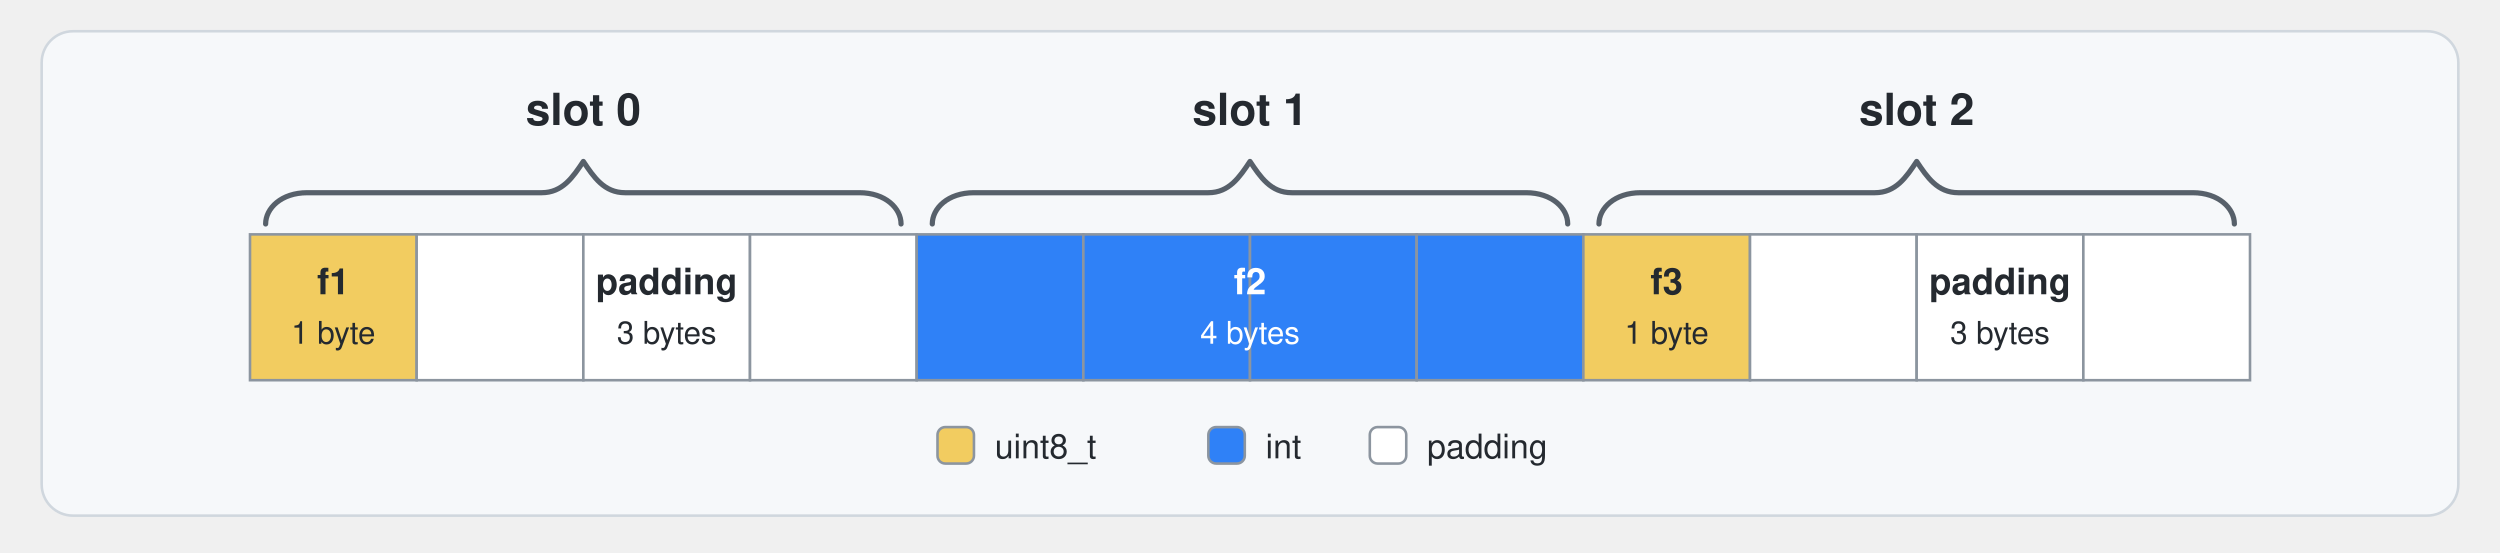
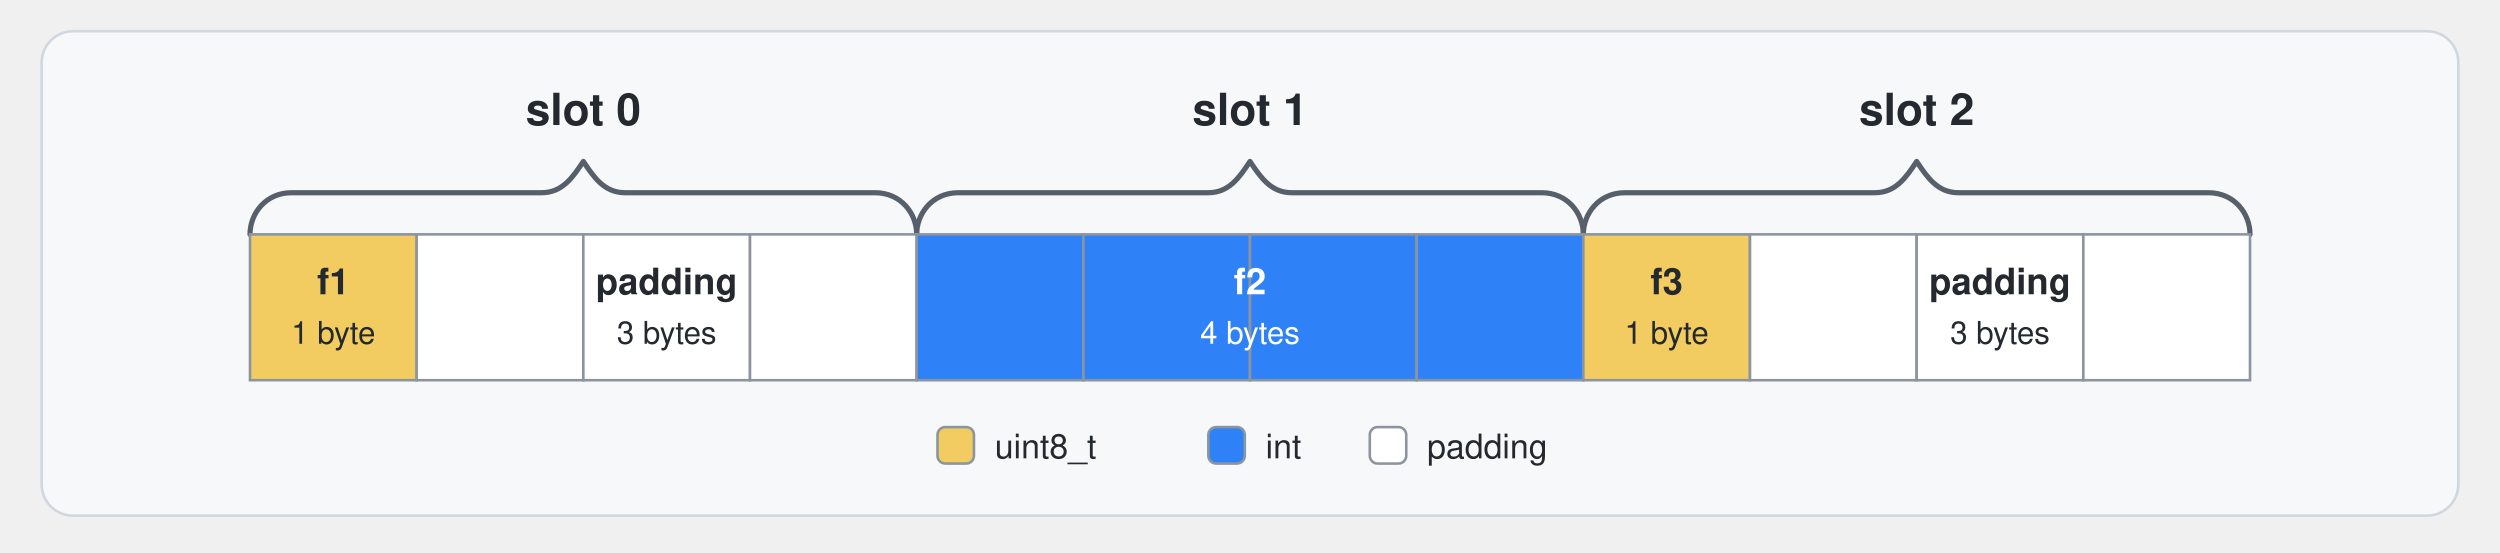
<svg xmlns="http://www.w3.org/2000/svg" viewBox="0 0 960 212" role="img" aria-labelledby="title desc">
  <rect x="16" y="12" width="928" height="186" rx="12" fill="#f6f8fa" stroke="#d0d7de" />
  <g font-family="ui-sans-serif, -apple-system, BlinkMacSystemFont, 'Segoe UI', Helvetica, Arial, sans-serif" fill="#24292f">
    <text x="224" y="48" text-anchor="middle" font-size="17" font-weight="600">slot 0</text>
    <text x="480" y="48" text-anchor="middle" font-size="17" font-weight="600">slot 1</text>
    <text x="736" y="48" text-anchor="middle" font-size="17" font-weight="600">slot 2</text>
  </g>
  <g fill="none" stroke="#57606a" stroke-width="2" stroke-linecap="round" stroke-linejoin="round">
-     <path d="M 102 86 C 102 80 108 74 118 74 L 208 74 C 216 74 220 68 224 62 C 228 68 232 74 240 74 L 330 74 C 340 74 346 80 346 86" />
-     <path d="M 358 86 C 358 80 364 74 374 74 L 464 74 C 472 74 476 68 480 62 C 484 68 488 74 496 74 L 586 74 C 596 74 602 80 602 86" />
-     <path d="M 614 86 C 614 80 620 74 630 74 L 720 74 C 728 74 732 68 736 62 C 740 68 744 74 752 74 L 842 74 C 852 74 858 80 858 86" />
+     <path d="M 96 90 C 96 82 102 74 112 74 L 208 74 C 216 74 220 68 224 62 C 228 68 232 74 240 74 L 336 74 C 346 74 352 82 352 90" />
+     <path d="M 352 90 C 352 82 358 74 368 74 L 464 74 C 472 74 476 68 480 62 C 484 68 488 74 496 74 L 592 74 C 602 74 608 82 608 90" />
+     <path d="M 608 90 C 608 82 614 74 624 74 L 720 74 C 728 74 732 68 736 62 C 740 68 744 74 752 74 L 848 74 C 858 74 864 82 864 90" />
  </g>
  <g stroke="#8c959f" stroke-width="1">
    <rect x="96" y="90" width="64" height="56" fill="#f2cc60" />
    <rect x="160" y="90" width="64" height="56" fill="#ffffff" />
    <rect x="224" y="90" width="64" height="56" fill="#ffffff" />
    <rect x="288" y="90" width="64" height="56" fill="#ffffff" />
    <rect x="352" y="90" width="64" height="56" fill="#2f81f7" />
    <rect x="416" y="90" width="64" height="56" fill="#2f81f7" />
    <rect x="480" y="90" width="64" height="56" fill="#2f81f7" />
    <rect x="544" y="90" width="64" height="56" fill="#2f81f7" />
    <rect x="608" y="90" width="64" height="56" fill="#f2cc60" />
    <rect x="672" y="90" width="64" height="56" fill="#ffffff" />
    <rect x="736" y="90" width="64" height="56" fill="#ffffff" />
    <rect x="800" y="90" width="64" height="56" fill="#ffffff" />
  </g>
  <g font-family="ui-sans-serif, -apple-system, BlinkMacSystemFont, 'Segoe UI', Helvetica, Arial, sans-serif" text-anchor="middle">
    <g fill="#24292f">
      <text x="128" y="113" font-size="14" font-weight="600">f1</text>
      <text x="128" y="132" font-size="12">1 byte</text>
      <text x="256" y="113" font-size="14" font-weight="600">padding</text>
      <text x="256" y="132" font-size="12">3 bytes</text>
      <text x="640" y="113" font-size="14" font-weight="600">f3</text>
      <text x="640" y="132" font-size="12">1 byte</text>
      <text x="768" y="113" font-size="14" font-weight="600">padding</text>
      <text x="768" y="132" font-size="12">3 bytes</text>
    </g>
    <g fill="#ffffff">
      <text x="480" y="113" font-size="14" font-weight="600">f2</text>
      <text x="480" y="132" font-size="12">4 bytes</text>
    </g>
  </g>
  <g font-family="ui-sans-serif, -apple-system, BlinkMacSystemFont, 'Segoe UI', Helvetica, Arial, sans-serif" font-size="13" fill="#24292f">
    <rect x="360" y="164" width="14" height="14" rx="3" fill="#f2cc60" stroke="#8c959f" />
    <text x="382" y="176">uint8_t</text>
    <rect x="464" y="164" width="14" height="14" rx="3" fill="#2f81f7" stroke="#8c959f" />
    <text x="486" y="176">int</text>
    <rect x="526" y="164" width="14" height="14" rx="3" fill="#ffffff" stroke="#8c959f" />
    <text x="548" y="176">padding</text>
  </g>
</svg>
